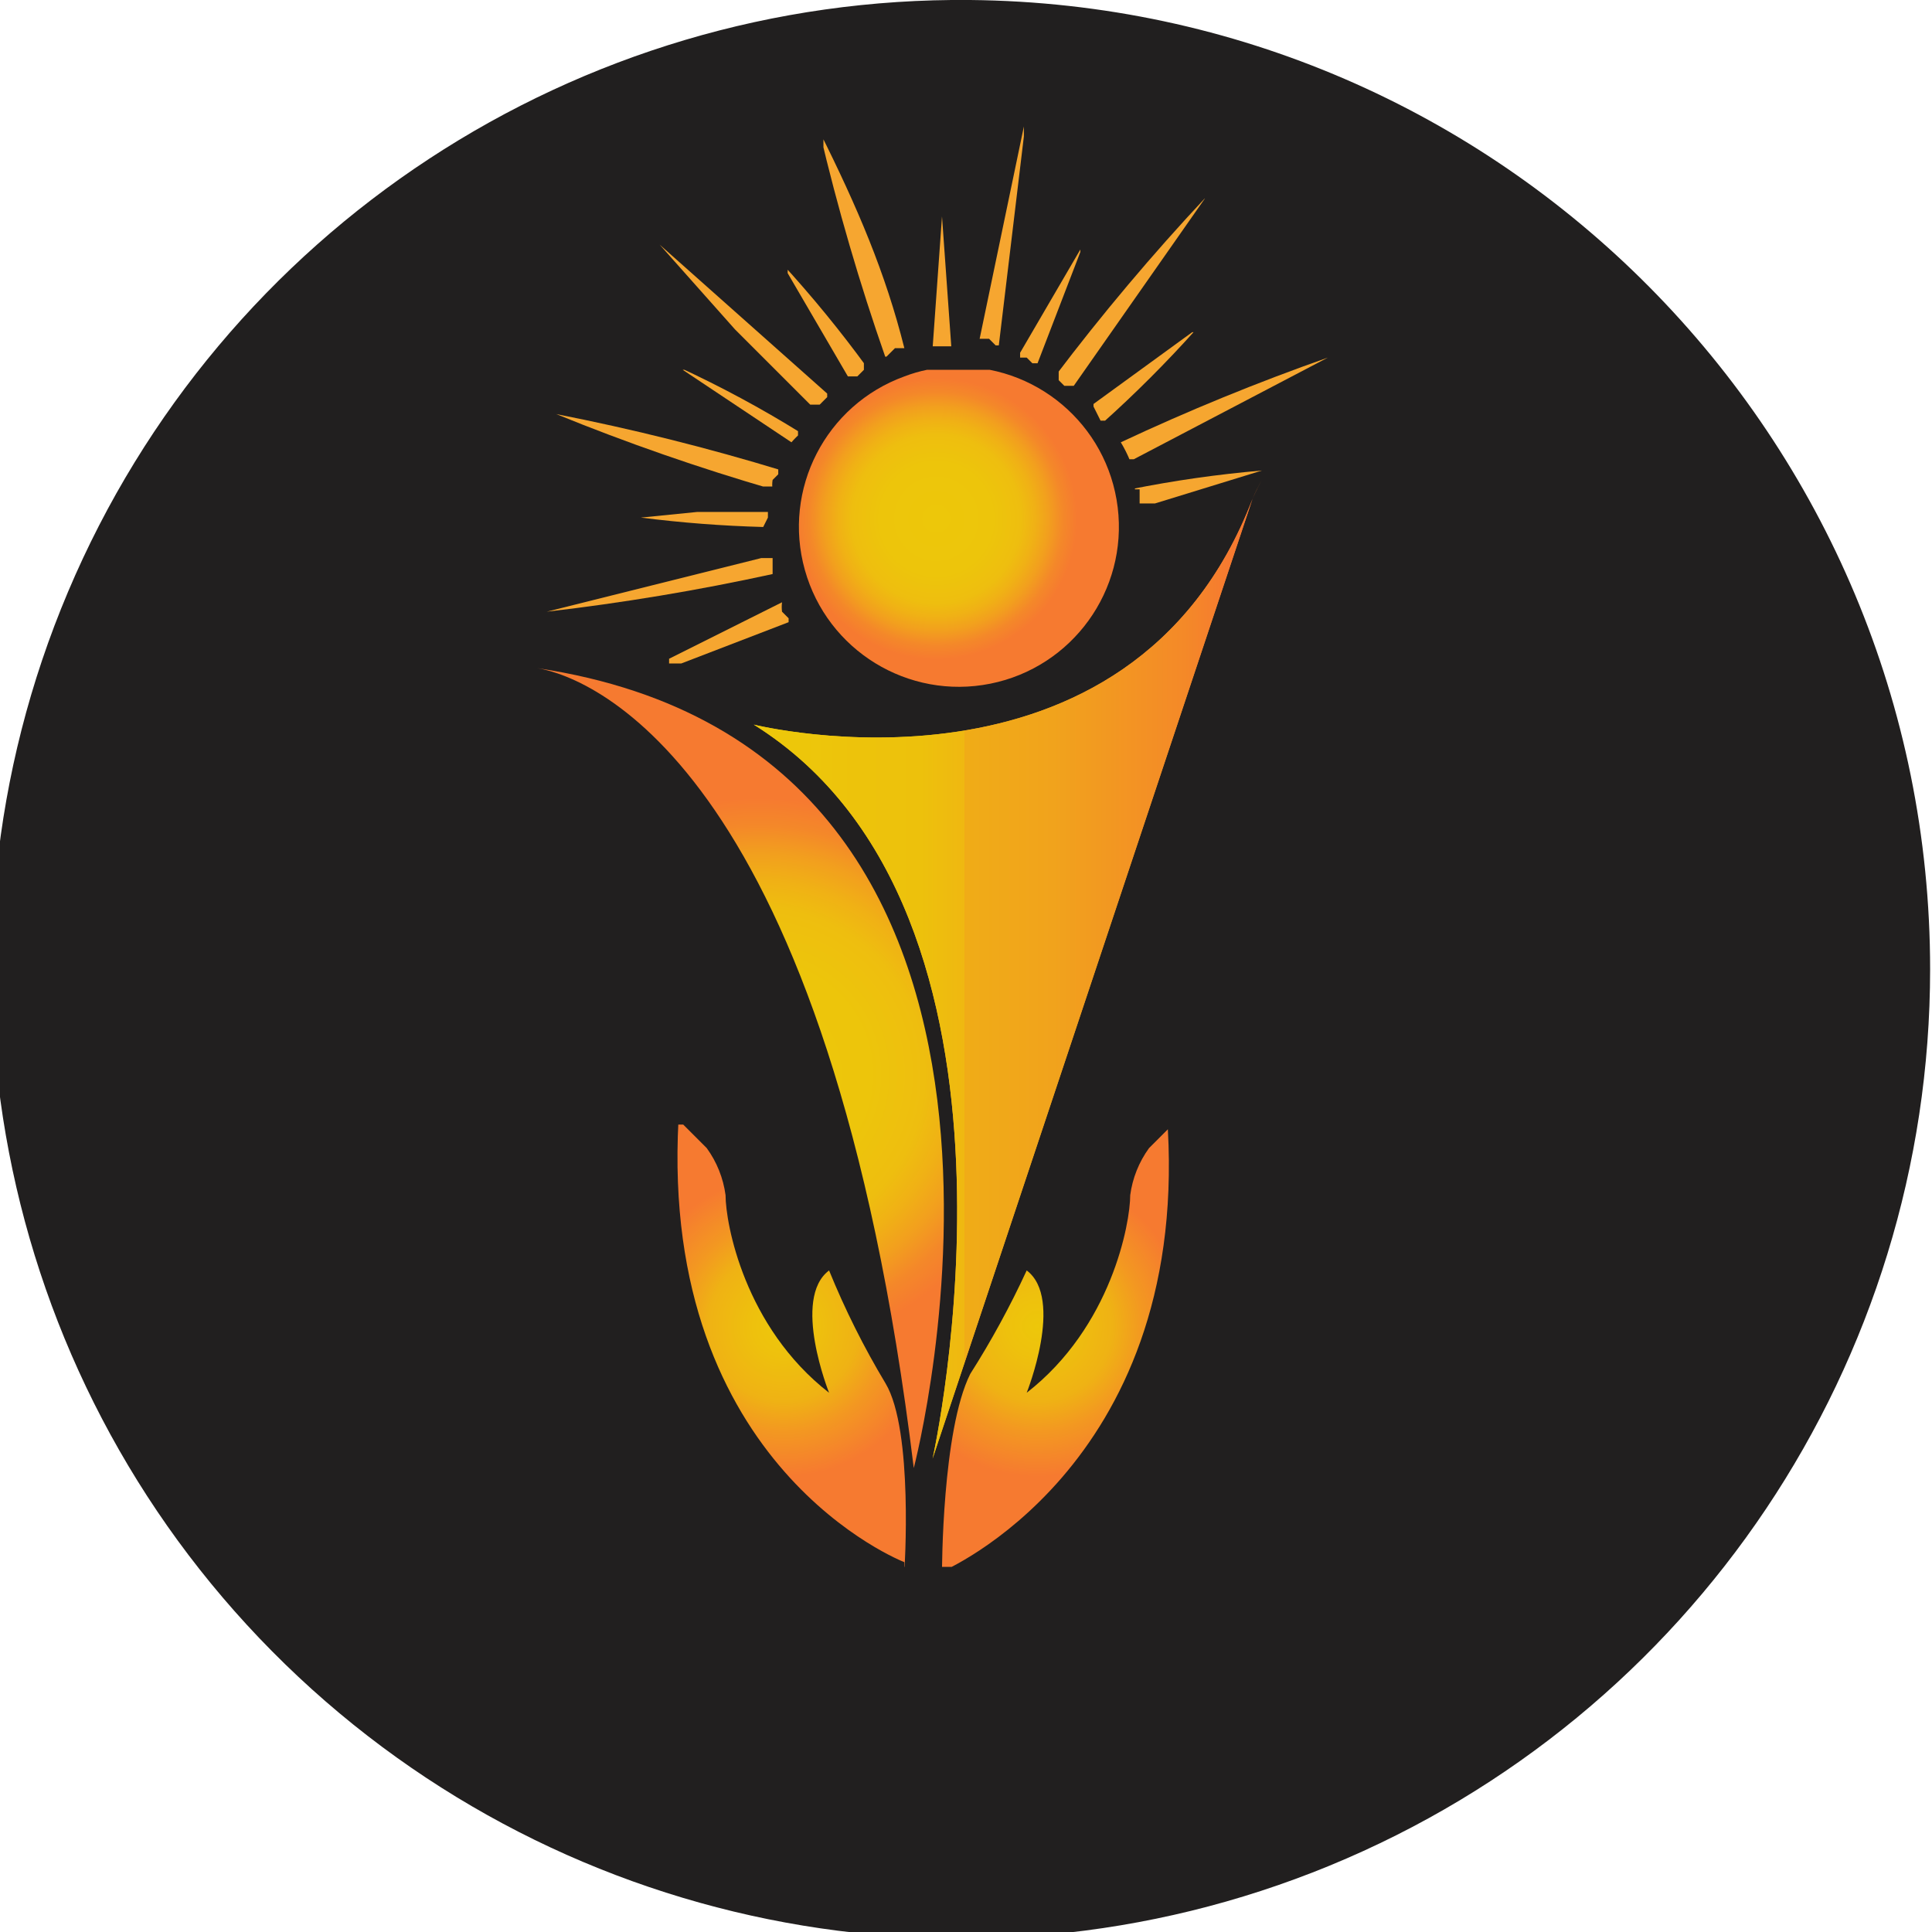
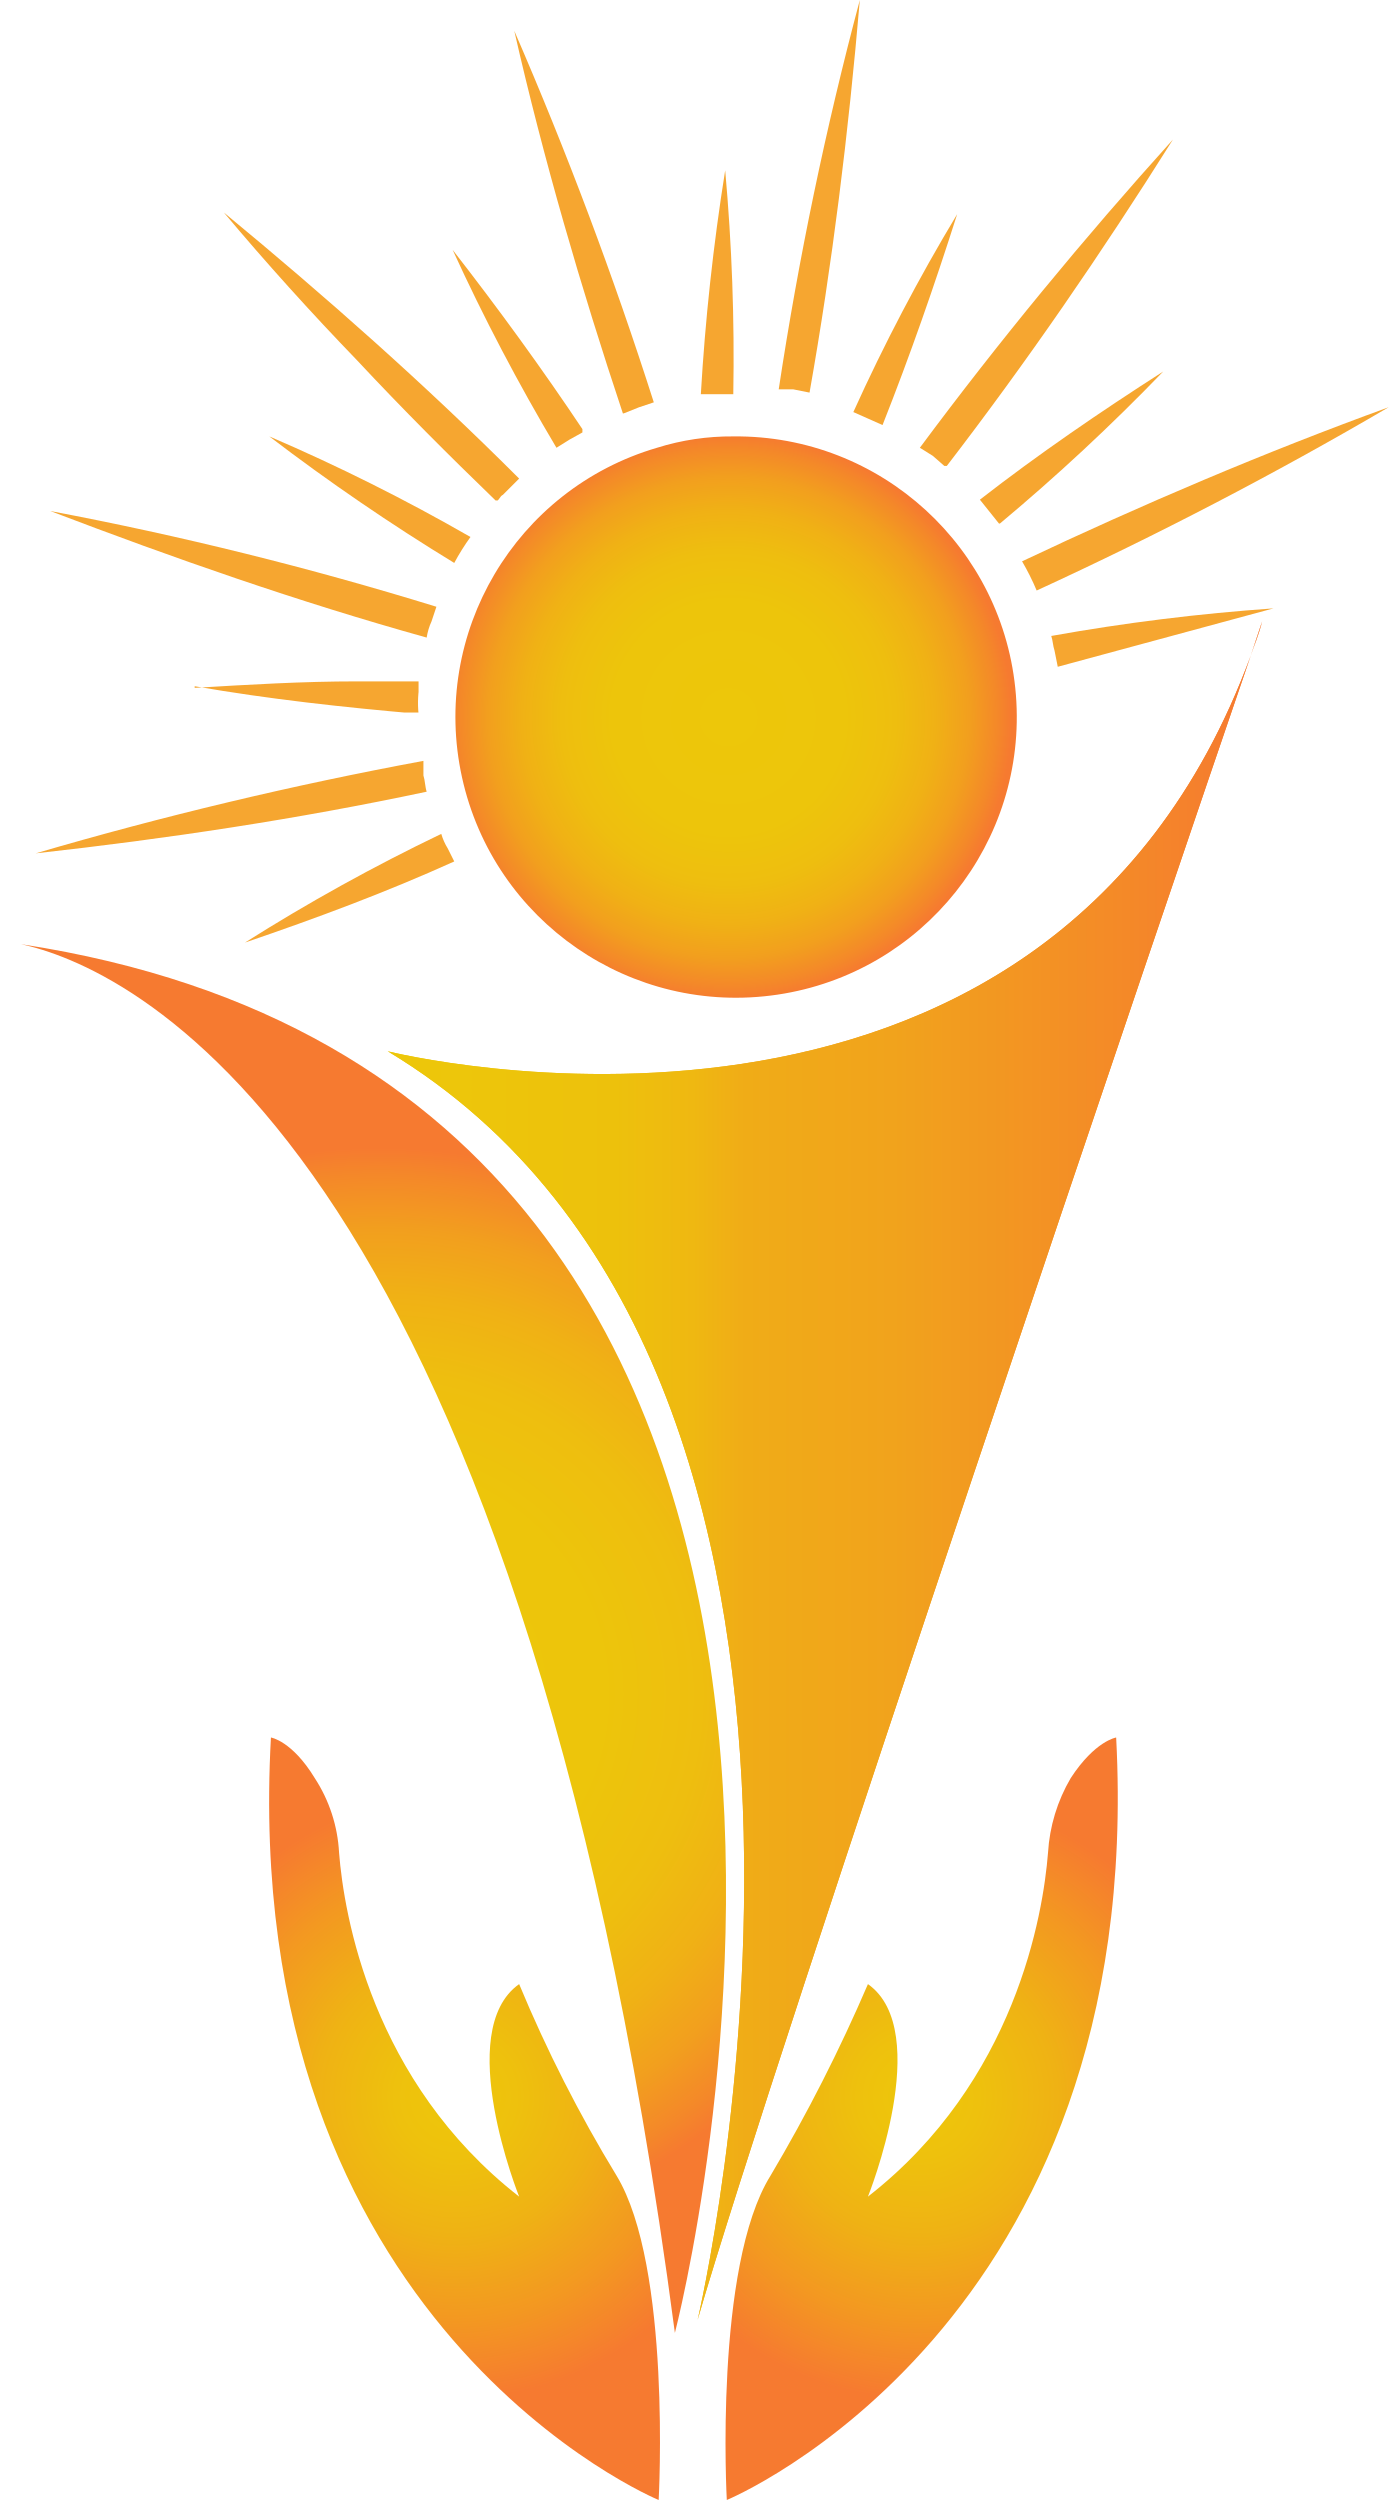
- <svg xmlns="http://www.w3.org/2000/svg" xmlns:xlink="http://www.w3.org/1999/xlink" id="Layer_1" width="205.3" height="205.3" data-name="Layer 1" viewBox="0 0 205.3 205.3">
+ <svg xmlns="http://www.w3.org/2000/svg" xmlns:xlink="http://www.w3.org/1999/xlink" id="Layer_1" data-name="Layer 1" width="85.6" height="154.1" viewBox="0 0 85.6 154.1">
  <defs>
-     <clipPath id="clip-path" transform="translate(0.1)">
-       <rect width="209.6" height="296.5" x="-3.6" y="-25.5" style="fill:none" />
+     <linearGradient id="linear-gradient" x1="23.88" y1="90.66" x2="77.79" y2="90.66" gradientUnits="userSpaceOnUse">
+       <stop offset="0" stop-color="#edc70a" />
+       <stop offset="0.14" stop-color="#edc50b" />
+       <stop offset="0.15" stop-color="#edc40b" />
+       <stop offset="0.27" stop-color="#edc10c" />
+       <stop offset="0.36" stop-color="#efb811" />
+       <stop offset="0.42" stop-color="#f0ac17" />
+       <stop offset="0.59" stop-color="#f1a31c" />
+       <stop offset="0.86" stop-color="#f48928" />
+       <stop offset="1" stop-color="#f67a30" />
+     </linearGradient>
+     <clipPath id="clip-path">
+       <path d="M23.9,64.8C56.8,84.6,43,143,43,143c4.5-15.6,29.5-89.2,34.1-102.6C64.4,75,23.9,64.8,23.9,64.8M77.1,40.4c.2-.6.5-1.3.7-2.1l-.7,2.1" style="fill:url(#linear-gradient)" />
    </clipPath>
-     <clipPath id="clip-path-2" transform="translate(0.1)">
-       <path d="M80 77c32 20 19 78 19 78l34-102c-13 34-53 24-53 24m53-24a17 17 0 0 1 1-2 20 20 0 0 0-1 2" style="fill:url(#linear-gradient)" />
+     <linearGradient id="linear-gradient-3" x1="-239.02" y1="628.16" x2="-238.57" y2="628.16" gradientTransform="matrix(118.19, 0, 0, -118.19, 28273.29, 74330.19)" xlink:href="#linear-gradient" />
+     <clipPath id="clip-path-2">
+       <path d="M41.6,143.8S61.5,67.4,1.3,58.2c6,1.3,30.5,11,40.3,85.6M1.3,58.2,0,58l1.3.2" style="fill:none" />
    </clipPath>
-     <clipPath id="clip-path-3" transform="translate(0.1)">
-       <path d="M97 156s20-76-40-85c6 1 31 11 40 85M57 71l-1-1 1 1" style="fill:none" />
-     </clipPath>
-     <clipPath id="clip-path-4" transform="translate(0.1)">
-       <path d="M96 40a17 17 0 1 0 5-1 15 15 0 0 0-5 1" style="fill:none" />
-     </clipPath>
-     <clipPath id="clip-path-5" transform="translate(0.1)">
-       <path d="M122 122a11 11 0 0 0-2 5c0 3-2 14-11 21 0 0 4-10 0-13a93 93 0 0 1-6 11c-3 6-3 21-3 21s26-11 24-47l-2 2" style="fill:none" />
-     </clipPath>
-     <clipPath id="clip-path-6" transform="translate(0.1)">
-       <path d="M96 167s1-15-2-20a87 87 0 0 1-6-12c-4 3 0 13 0 13-9-7-11-18-11-21a11 11 0 0 0-2-5l-3-3c-2 37 24 47 24 47" style="fill:none" />
-     </clipPath>
-     <clipPath id="clip-path-7" transform="translate(0.1)">
-       <path d="M119 47a14 14 0 0 1 1 2l21-11a236 236 0 0 0-22 9" style="fill:none" />
-     </clipPath>
-     <clipPath id="clip-path-8" transform="translate(0.1)">
-       <path d="M121 52v2l13-4a125 125 0 0 0-14 2" style="fill:none" />
-     </clipPath>
-     <clipPath id="clip-path-9" transform="translate(0.1)">
-       <path d="m71 71 13-5-1-1a4 4 0 0 1 0-1l-12 6" style="fill:none" />
-     </clipPath>
-     <clipPath id="clip-path-10" transform="translate(0.1)">
-       <path d="M58 65a244 244 0 0 0 24-4v-2l-24 6" style="fill:none" />
-     </clipPath>
-     <clipPath id="clip-path-11" transform="translate(0.1)">
-       <path d="M68 55a131 131 0 0 0 13 1l1-2h-4l-10 1" style="fill:none" />
-     </clipPath>
-     <clipPath id="clip-path-12" transform="translate(0.1)">
-       <path d="M82 52a3 3 0 0 1 0-1l1-1a241 241 0 0 0-24-6 234 234 0 0 0 23 8" style="fill:none" />
-     </clipPath>
-     <clipPath id="clip-path-13" transform="translate(0.1)">
-       <path d="M84 47a10 10 0 0 1 1-1 120 120 0 0 0-13-7l12 8" style="fill:none" />
-     </clipPath>
-     <clipPath id="clip-path-14" transform="translate(0.1)">
-       <path d="m78 35 8 8h1l1-1-18-16 8 9" style="fill:none" />
-     </clipPath>
-     <clipPath id="clip-path-15" transform="translate(0.1)">
-       <path d="M90 40h1l1-1a128 128 0 0 0-9-11l7 12" style="fill:none" />
-     </clipPath>
-     <clipPath id="clip-path-16" transform="translate(0.1)">
-       <path d="m94 38 1-1h1c-2-8-5-15-9-23a236 236 0 0 0 7 24" style="fill:none" />
-     </clipPath>
-     <clipPath id="clip-path-17" transform="translate(0.1)">
-       <path d="M99 37h2l-1-14-1 14" style="fill:none" />
-     </clipPath>
-     <clipPath id="clip-path-18" transform="translate(0.1)">
-       <path d="M104 36h1l1 1 3-25-5 24" style="fill:none" />
-     </clipPath>
-     <clipPath id="clip-path-19" transform="translate(0.1)">
-       <path d="M108 38h1l1 1 5-13-7 12" style="fill:none" />
-     </clipPath>
-     <clipPath id="clip-path-20" transform="translate(0.1)">
-       <path d="m112 40 1 1h1l14-20a237 237 0 0 0-16 19" style="fill:none" />
-     </clipPath>
-     <clipPath id="clip-path-21" transform="translate(0.1)">
-       <path d="m116 43 1 2a128 128 0 0 0 10-10l-11 8" style="fill:none" />
-     </clipPath>
-     <radialGradient id="radial-gradient" cx="-182.6" cy="640.9" r=".3" gradientTransform="matrix(97.16, 0, 0, -97.16, 17821.94, 62384.37)" gradientUnits="userSpaceOnUse">
+     <radialGradient id="radial-gradient" cx="-238.3" cy="628.46" r="0.35" gradientTransform="matrix(97.16, 0, 0, -97.16, 23176.72, 61165.24)" gradientUnits="userSpaceOnUse">
      <stop offset="0" stop-color="#edc70a" />
-       <stop offset=".4" stop-color="#edc50b" />
-       <stop offset=".6" stop-color="#eebe0f" />
-       <stop offset=".7" stop-color="#f0b115" />
-       <stop offset=".8" stop-color="#f29f1e" />
-       <stop offset=".9" stop-color="#f48829" />
+       <stop offset="0.41" stop-color="#edc50b" />
+       <stop offset="0.59" stop-color="#eebe0f" />
+       <stop offset="0.73" stop-color="#f0b115" />
+       <stop offset="0.85" stop-color="#f29f1e" />
+       <stop offset="0.95" stop-color="#f48829" />
      <stop offset="1" stop-color="#f67a30" />
    </radialGradient>
-     <radialGradient xlink:href="#radial-gradient" id="radial-gradient-2" cx="-183.2" cy="639.6" r=".3" gradientTransform="matrix(49.84, 0, 0, -49.84, 9230.19, 31932.78)" />
-     <radialGradient id="radial-gradient-3" cx="-183.6" cy="642.6" r=".3" gradientTransform="matrix(53.09, 0, 0, -53.09, 9857.48, 34256.76)" gradientUnits="userSpaceOnUse">
+     <clipPath id="clip-path-3">
+       <path d="M40.5,27.6a17.3,17.3,0,1,0,4.7-.7,15.3,15.3,0,0,0-4.7.7" style="fill:none" />
+     </clipPath>
+     <radialGradient id="radial-gradient-2" cx="-238.86" cy="627.15" r="0.35" gradientTransform="matrix(49.84, 0, 0, -49.84, 11949.68, 31301.4)" xlink:href="#radial-gradient" />
+     <clipPath id="clip-path-4">
+       <path d="M66,109.6a10.3,10.3,0,0,0-1.4,4.6c-.3,3.8-2,14.1-11.1,21.2,0,0,4.1-10.2,0-13.1a102.5,102.5,0,0,1-6,11.8c-3.5,5.6-2.7,20-2.7,20s25.9-10.7,24-47c0,0-1.3.2-2.8,2.5" style="fill:none" />
+     </clipPath>
+     <radialGradient id="radial-gradient-3" cx="-239.24" cy="630.17" r="0.35" gradientTransform="matrix(53.09, 0, 0, -53.09, 12757.87, 33585.02)" gradientUnits="userSpaceOnUse">
      <stop offset="0" stop-color="#edc70a" />
-       <stop offset=".2" stop-color="#eec10d" />
-       <stop offset=".5" stop-color="#efb214" />
-       <stop offset=".7" stop-color="#f39821" />
+       <stop offset="0.2" stop-color="#eec10d" />
+       <stop offset="0.46" stop-color="#efb214" />
+       <stop offset="0.74" stop-color="#f39821" />
      <stop offset="1" stop-color="#f67a30" />
    </radialGradient>
-     <radialGradient xlink:href="#radial-gradient-3" id="radial-gradient-4" cx="-182.6" cy="642.6" r=".3" gradientTransform="matrix(53.09, 0, 0, -53.09, 9777.45, 34256.76)" />
-     <radialGradient id="radial-gradient-5" cx="-185.5" cy="638.1" r=".3" gradientTransform="matrix(25.36, 0, 0, -25.36, 4835.21, 16225.34)" gradientUnits="userSpaceOnUse">
+     <clipPath id="clip-path-5">
+       <path d="M40.6,154.1s.8-14.4-2.6-20a86.6,86.6,0,0,1-6-11.8c-4.1,2.9,0,13.1,0,13.1-9.1-7.1-10.8-17.4-11.1-21.2a9.3,9.3,0,0,0-1.5-4.6c-1.4-2.3-2.7-2.5-2.7-2.5-2,36.3,23.9,47,23.9,47" style="fill:none" />
+     </clipPath>
+     <radialGradient id="radial-gradient-4" cx="-238.27" cy="630.17" r="0.35" gradientTransform="matrix(53.09, 0, 0, -53.09, 12677.85, 33585.02)" xlink:href="#radial-gradient-3" />
+     <clipPath id="clip-path-6">
+       <path d="M63,34.6a15.1,15.1,0,0,1,.9,1.8c7.4-3.4,14.7-7.2,21.7-11.3-7.7,2.8-15.2,6-22.6,9.5" style="fill:none" />
+     </clipPath>
+     <radialGradient id="radial-gradient-5" cx="-241.22" cy="625.68" r="0.35" gradientTransform="matrix(25.36, 0, 0, -25.36, 6191.56, 15897.97)" gradientUnits="userSpaceOnUse">
      <stop offset="0" stop-color="#edc70a" />
      <stop offset="0" stop-color="#edc50c" />
      <stop offset="0" stop-color="#efbf13" />
      <stop offset="0" stop-color="#f2b51e" />
      <stop offset="0" stop-color="#f6a72f" />
      <stop offset="0" stop-color="#f6a630" />
-       <stop offset=".9" stop-color="#f6a630" />
+       <stop offset="0.86" stop-color="#f6a630" />
      <stop offset="1" stop-color="#f6a630" />
    </radialGradient>
-     <radialGradient xlink:href="#radial-gradient-5" id="radial-gradient-6" cx="-187.2" cy="637.7" r=".3" gradientTransform="matrix(14.23, 0, 0, -14.23, 2791.32, 9124.23)" />
-     <radialGradient xlink:href="#radial-gradient-5" id="radial-gradient-7" cx="-180.8" cy="639.7" r=".3" gradientTransform="matrix(14.63, 0, 0, -14.63, 2723.19, 9427.12)" />
-     <radialGradient xlink:href="#radial-gradient-5" id="radial-gradient-8" cx="-181.2" cy="639.5" r=".3" gradientTransform="matrix(24.96, 0, 0, -24.96, 4592.14, 16025.54)" />
-     <radialGradient xlink:href="#radial-gradient-5" id="radial-gradient-9" cx="-180.4" cy="638.1" r=".3" gradientTransform="matrix(14.04, 0, 0, -14.04, 2606.85, 9012.71)" />
-     <radialGradient xlink:href="#radial-gradient-5" id="radial-gradient-10" cx="-181.2" cy="638.4" r=".3" gradientTransform="matrix(25.11, 0, 0, -25.11, 4621.45, 16080.15)" />
-     <radialGradient xlink:href="#radial-gradient-5" id="radial-gradient-11" cx="-181" cy="636.7" r=".3" gradientTransform="matrix(14.73, 0, 0, -14.73, 2744.26, 9420.66)" />
-     <radialGradient xlink:href="#radial-gradient-5" id="radial-gradient-12" cx="-181.8" cy="637.5" r=".3" gradientTransform="matrix(25.56, 0, 0, -25.56, 4725.2, 16326.56)" />
-     <radialGradient xlink:href="#radial-gradient-5" id="radial-gradient-13" cx="-182.1" cy="635.5" r=".3" gradientTransform="matrix(14.73, 0, 0, -14.73, 2770.54, 9395.81)" />
-     <radialGradient xlink:href="#radial-gradient-5" id="radial-gradient-14" cx="-182.8" cy="636.8" r=".3" gradientTransform="matrix(25.2, 0, 0, -25.2, 4697.55, 16075.91)" />
-     <radialGradient xlink:href="#radial-gradient-5" id="radial-gradient-15" cx="-183.7" cy="634.8" r=".3" gradientTransform="matrix(13.99, 0, 0, -13.99, 2670.15, 8912.85)" />
-     <radialGradient xlink:href="#radial-gradient-5" id="radial-gradient-16" cx="-183.8" cy="636.7" r=".3" gradientTransform="matrix(24.94, 0, 0, -24.94, 4690.61, 15905.72)" />
-     <radialGradient xlink:href="#radial-gradient-5" id="radial-gradient-17" cx="-185.1" cy="635.2" r=".3" gradientTransform="matrix(14.56, 0, 0, -14.56, 2807.44, 9282.65)" />
-     <radialGradient xlink:href="#radial-gradient-5" id="radial-gradient-18" cx="-184.8" cy="637.2" r=".3" gradientTransform="matrix(25.55, 0, 0, -25.55, 4842.71, 16314.92)" />
-     <radialGradient xlink:href="#radial-gradient-5" id="radial-gradient-19" cx="-186.4" cy="636.3" r=".3" gradientTransform="matrix(14.78, 0, 0, -14.78, 2875.88, 9442.6)" />
-     <linearGradient id="linear-gradient" x1="79.6" x2="133.5" y1="103.1" y2="103.1" gradientUnits="userSpaceOnUse">
-       <stop offset="0" stop-color="#edc70a" />
-       <stop offset=".1" stop-color="#edc50b" />
-       <stop offset=".1" stop-color="#edc40b" />
-       <stop offset=".3" stop-color="#edc10c" />
-       <stop offset=".4" stop-color="#efb811" />
-       <stop offset=".4" stop-color="#f0ac17" />
-       <stop offset=".6" stop-color="#f1a31c" />
-       <stop offset=".9" stop-color="#f48928" />
-       <stop offset="1" stop-color="#f67a30" />
-     </linearGradient>
-     <linearGradient xlink:href="#linear-gradient" id="linear-gradient-3" x1="-183.3" x2="-182.9" y1="640.6" y2="640.6" gradientTransform="matrix(118.19, 0, 0, -118.19, 21747.94, 75810.39)" />
+     <clipPath id="clip-path-7">
+       <path d="M64.8,39.2c.1.3.1.6.2.9l.2,1,13.3-3.6a128.1,128.1,0,0,0-13.7,1.7" style="fill:none" />
+     </clipPath>
+     <radialGradient id="radial-gradient-6" cx="-242.91" cy="625.24" r="0.35" gradientTransform="matrix(14.23, 0, 0, -14.23, 3527.79, 8935.12)" xlink:href="#radial-gradient-5" />
+     <clipPath id="clip-path-8">
+       <path d="M15.1,58.1c4.4-1.5,8.7-3.1,12.9-5l-.4-.8a3.6,3.6,0,0,1-.4-.9,119.4,119.4,0,0,0-12.1,6.7" style="fill:none" />
+     </clipPath>
+     <radialGradient id="radial-gradient-7" cx="-236.5" cy="627.25" r="0.35" gradientTransform="matrix(14.63, 0, 0, -14.63, 3482.2, 9232.98)" xlink:href="#radial-gradient-5" />
+     <clipPath id="clip-path-9">
+       <path d="M2.2,52.6c8.1-.9,16.1-2.1,24.1-3.8-.1-.3-.1-.7-.2-1v-.9A242.3,242.3,0,0,0,2.2,52.6" style="fill:none" />
+     </clipPath>
+     <radialGradient id="radial-gradient-8" cx="-236.83" cy="627.04" r="0.35" gradientTransform="matrix(24.96, 0, 0, -24.96, 5926.43, 15703.09)" xlink:href="#radial-gradient-5" />
+     <clipPath id="clip-path-10">
+       <path d="M12,42.3c4.6.8,9.2,1.3,13.8,1.7a6.6,6.6,0,0,1,.1-2H22c-3.3,0-6.7.2-10,.4" style="fill:none" />
+     </clipPath>
+     <radialGradient id="radial-gradient-9" cx="-236.07" cy="625.69" r="0.35" gradientTransform="matrix(14.04, 0, 0, -14.04, 3332.7, 8825.96)" xlink:href="#radial-gradient-5" />
+     <clipPath id="clip-path-11">
+       <path d="M26.3,39.3a3.8,3.8,0,0,1,.3-1l.3-.9A217.6,217.6,0,0,0,3.1,31.5c7.6,2.9,15.3,5.6,23.2,7.8" style="fill:none" />
+     </clipPath>
+     <radialGradient id="radial-gradient-10" cx="-236.89" cy="626" r="0.35" gradientTransform="matrix(25.11, 0, 0, -25.11, 5964.04, 15755.86)" xlink:href="#radial-gradient-5" />
+     <clipPath id="clip-path-12">
+       <path d="M28,34.7a14,14,0,0,1,1-1.6,119.5,119.5,0,0,0-12.4-6.2q5.5,4.2,11.4,7.8" style="fill:none" />
+     </clipPath>
+     <radialGradient id="radial-gradient-11" cx="-236.67" cy="624.27" r="0.35" gradientTransform="matrix(14.73, 0, 0, -14.73, 3508.61, 9225.32)" xlink:href="#radial-gradient-5" />
+     <clipPath id="clip-path-13">
+       <path d="M22,22.2c2.8,3,5.7,5.9,8.6,8.7.2-.1.2-.3.4-.4l.3-.3.7-.7c-5.8-5.8-11.9-11.2-18.2-16.4,2.6,3.1,5.4,6.2,8.2,9.1" style="fill:none" />
+     </clipPath>
+     <radialGradient id="radial-gradient-12" cx="-237.49" cy="625.06" r="0.35" gradientTransform="matrix(25.56, 0, 0, -25.56, 6092.52, 15996.74)" xlink:href="#radial-gradient-5" />
+     <clipPath id="clip-path-14">
+       <path d="M34.3,27.6l.8-.5.9-.5c-2.6-3.9-5.3-7.6-8.1-11.2a128.3,128.3,0,0,0,6.4,12.2" style="fill:none" />
+     </clipPath>
+     <radialGradient id="radial-gradient-13" cx="-237.81" cy="623.11" r="0.35" gradientTransform="matrix(14.73, 0, 0, -14.73, 3535.01, 9200.44)" xlink:href="#radial-gradient-5" />
+     <clipPath id="clip-path-15">
+       <path d="M38.4,25.5l1-.4.9-.3A243.6,243.6,0,0,0,31.7,1.9c1.8,7.9,4.1,15.8,6.7,23.6" style="fill:none" />
+     </clipPath>
+     <radialGradient id="radial-gradient-14" cx="-238.44" cy="624.42" r="0.35" gradientTransform="matrix(25.2, 0, 0, -25.2, 6045.13, 15750.5)" xlink:href="#radial-gradient-5" />
+     <clipPath id="clip-path-16">
+       <path d="M43.2,24.3h2a128.2,128.2,0,0,0-.5-13.8q-1.1,6.9-1.5,13.8" style="fill:none" />
+     </clipPath>
+     <radialGradient id="radial-gradient-15" cx="-239.35" cy="622.38" r="0.35" gradientTransform="matrix(13.99, 0, 0, -13.99, 3393.56, 8726.64)" xlink:href="#radial-gradient-5" />
+     <clipPath id="clip-path-17">
+       <path d="M48,24h.9l1,.2C51.3,16.3,52.3,8.2,53,0a222.4,222.4,0,0,0-5,24" style="fill:none" />
+     </clipPath>
+     <radialGradient id="radial-gradient-16" cx="-239.48" cy="624.3" r="0.35" gradientTransform="matrix(24.94, 0, 0, -24.94, 6023.69, 15583.54)" xlink:href="#radial-gradient-5" />
+     <clipPath id="clip-path-18">
+       <path d="M52.6,25.4l.9.4.9.4c1.7-4.3,3.2-8.6,4.6-13a118.2,118.2,0,0,0-6.4,12.2" style="fill:none" />
+     </clipPath>
+     <radialGradient id="radial-gradient-17" cx="-240.81" cy="622.82" r="0.35" gradientTransform="matrix(14.56, 0, 0, -14.56, 3562.53, 9089.38)" xlink:href="#radial-gradient-5" />
+     <clipPath id="clip-path-19">
+       <path d="M56.7,27.6l.8.5.8.7c5-6.5,9.6-13.2,14-20.2-5.5,6.1-10.7,12.4-15.6,19" style="fill:none" />
+     </clipPath>
+     <radialGradient id="radial-gradient-18" cx="-240.49" cy="624.83" r="0.35" gradientTransform="matrix(25.55, 0, 0, -25.55, 6209.84, 15985.15)" xlink:href="#radial-gradient-5" />
+     <clipPath id="clip-path-20">
+       <path d="M60.4,30.8l1.2,1.5a127.7,127.7,0,0,0,10.1-9.4C67.8,25.4,64,28,60.4,30.8" style="fill:none" />
+     </clipPath>
+     <radialGradient id="radial-gradient-19" cx="-242.06" cy="623.88" r="0.35" gradientTransform="matrix(14.78, 0, 0, -14.78, 3642.93, 9246.66)" xlink:href="#radial-gradient-5" />
  </defs>
+   <path d="M23.9,64.8C56.8,84.6,43,143,43,143c4.5-15.6,29.5-89.2,34.1-102.6C64.4,75,23.9,64.8,23.9,64.8M77.1,40.4c.2-.6.5-1.3.7-2.1l-.7,2.1" style="fill:url(#linear-gradient)" />
  <g style="clip-path:url(#clip-path)">
-     <path d="M205 103A103 103 0 1 1 103 0a103 103 0 0 1 102 103" style="fill:#211f1f" transform="translate(0.1)" />
+     <rect x="23.9" y="38.3" width="53.9" height="104.66" style="fill:url(#linear-gradient-3)" />
  </g>
-   <path d="M80 77c32 20 19 78 19 78l34-102c-13 34-53 24-53 24m53-24a17 17 0 0 1 1-2 20 20 0 0 0-1 2" style="fill:url(#linear-gradient)" transform="translate(0.1)" />
  <g style="clip-path:url(#clip-path-2)">
-     <rect width="53.9" height="104.7" x="79.7" y="50.8" style="fill:url(#linear-gradient-3)" />
+     <rect y="58" width="61.5" height="85.83" style="fill:url(#radial-gradient)" />
  </g>
  <g style="clip-path:url(#clip-path-3)">
-     <rect width="61.5" height="85.8" x="55.8" y="70.4" style="fill:url(#radial-gradient)" />
+     <rect x="25.7" y="26.9" width="39" height="37.05" style="fill:url(#radial-gradient-2)" />
  </g>
  <g style="clip-path:url(#clip-path-4)">
-     <rect width="39" height="37" x="81.5" y="39.3" style="fill:url(#radial-gradient-2)" />
+     <rect x="44" y="107.1" width="26.7" height="47.03" style="fill:url(#radial-gradient-3)" />
  </g>
  <g style="clip-path:url(#clip-path-5)">
-     <rect width="26.7" height="47" x="99.8" y="119.5" style="fill:url(#radial-gradient-3)" />
+     <rect x="14.7" y="107.1" width="26.7" height="47.03" style="fill:url(#radial-gradient-4)" />
  </g>
  <g style="clip-path:url(#clip-path-6)">
-     <rect width="26.7" height="47" x="70.5" y="119.5" style="fill:url(#radial-gradient-4)" />
+     <rect x="63" y="25.1" width="22.6" height="11.32" style="fill:url(#radial-gradient-5)" />
  </g>
  <g style="clip-path:url(#clip-path-7)">
-     <rect width="22.6" height="11.3" x="118.8" y="37.5" style="fill:url(#radial-gradient-5)" />
+     <rect x="64.8" y="37.5" width="13.7" height="3.6" style="fill:url(#radial-gradient-6)" />
  </g>
  <g style="clip-path:url(#clip-path-8)">
-     <rect width="13.7" height="3.6" x="120.6" y="49.9" style="fill:url(#radial-gradient-6)" />
+     <rect x="15.1" y="51.4" width="12.9" height="6.72" style="fill:url(#radial-gradient-7)" />
  </g>
  <g style="clip-path:url(#clip-path-9)">
-     <rect width="12.9" height="6.7" x="70.9" y="63.8" style="fill:url(#radial-gradient-7)" />
+     <rect x="2.2" y="46.9" width="24.2" height="5.75" style="fill:url(#radial-gradient-8)" />
  </g>
  <g style="clip-path:url(#clip-path-10)">
-     <rect width="24.2" height="5.8" x="58" y="59.3" style="fill:url(#radial-gradient-8)" />
+     <rect x="12" y="41.9" width="13.8" height="2.02" style="fill:url(#radial-gradient-9)" />
  </g>
  <g style="clip-path:url(#clip-path-11)">
-     <rect width="13.8" height="2" x="67.8" y="54.4" style="fill:url(#radial-gradient-9)" />
+     <rect x="3.1" y="31.5" width="23.8" height="7.83" style="fill:url(#radial-gradient-10)" />
  </g>
  <g style="clip-path:url(#clip-path-12)">
-     <rect width="23.8" height="7.8" x="58.9" y="43.9" style="fill:url(#radial-gradient-10)" />
+     <rect x="16.6" y="26.9" width="12.4" height="7.84" style="fill:url(#radial-gradient-11)" />
  </g>
  <g style="clip-path:url(#clip-path-13)">
-     <rect width="12.4" height="7.8" x="72.4" y="39.3" style="fill:url(#radial-gradient-11)" />
+     <rect x="13.8" y="13.1" width="18.3" height="17.75" style="fill:url(#radial-gradient-12)" />
  </g>
  <g style="clip-path:url(#clip-path-14)">
-     <rect width="18.3" height="17.8" x="69.6" y="25.6" style="fill:url(#radial-gradient-12)" />
+     <rect x="27.8" y="15.4" width="8.1" height="12.23" style="fill:url(#radial-gradient-13)" />
  </g>
  <g style="clip-path:url(#clip-path-15)">
-     <rect width="8.1" height="12.2" x="83.7" y="27.8" style="fill:url(#radial-gradient-13)" />
+     <rect x="31.7" y="1.9" width="8.6" height="23.58" style="fill:url(#radial-gradient-14)" />
  </g>
  <g style="clip-path:url(#clip-path-16)">
-     <rect width="8.6" height="23.6" x="87.5" y="14.3" style="fill:url(#radial-gradient-14)" />
+     <rect x="43.2" y="10.5" width="2.1" height="13.8" style="fill:url(#radial-gradient-15)" />
  </g>
  <g style="clip-path:url(#clip-path-17)">
-     <rect width="2.1" height="13.8" x="99" y="23" style="fill:url(#radial-gradient-15)" />
+     <rect x="48" width="5" height="24.34" style="fill:url(#radial-gradient-16)" />
  </g>
  <g style="clip-path:url(#clip-path-18)">
-     <rect width="5" height="24.3" x="103.8" y="12.4" style="fill:url(#radial-gradient-16)" />
+     <rect x="52.6" y="13.2" width="6.4" height="13.02" style="fill:url(#radial-gradient-17)" />
  </g>
  <g style="clip-path:url(#clip-path-19)">
-     <rect width="6.4" height="13" x="108.4" y="25.6" style="fill:url(#radial-gradient-17)" />
+     <rect x="56.7" y="8.6" width="15.6" height="20.12" style="fill:url(#radial-gradient-18)" />
  </g>
  <g style="clip-path:url(#clip-path-20)">
-     <rect width="15.6" height="20.1" x="112.5" y="21.1" style="fill:url(#radial-gradient-18)" />
-   </g>
-   <g style="clip-path:url(#clip-path-21)">
-     <rect width="11.3" height="9.4" x="116.2" y="35.3" style="fill:url(#radial-gradient-19)" />
+     <rect x="60.4" y="22.9" width="11.3" height="9.37" style="fill:url(#radial-gradient-19)" />
  </g>
</svg>
